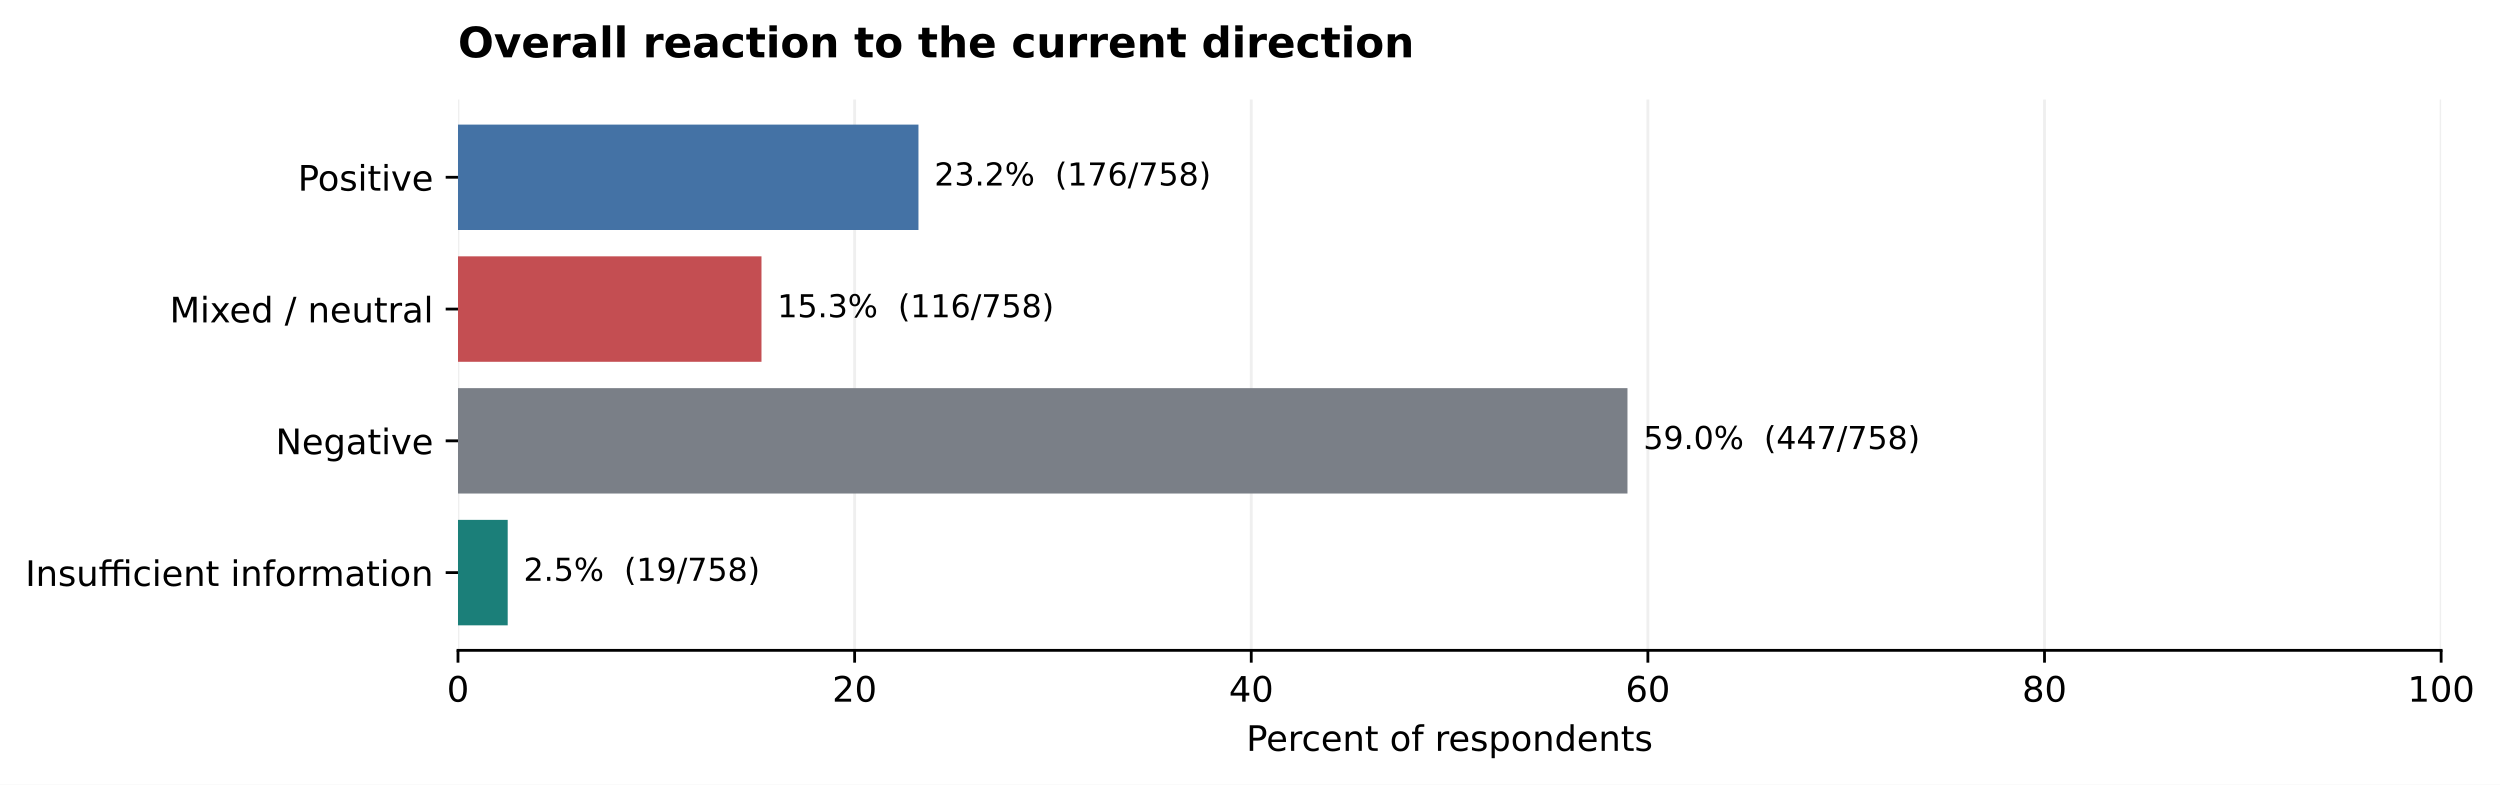
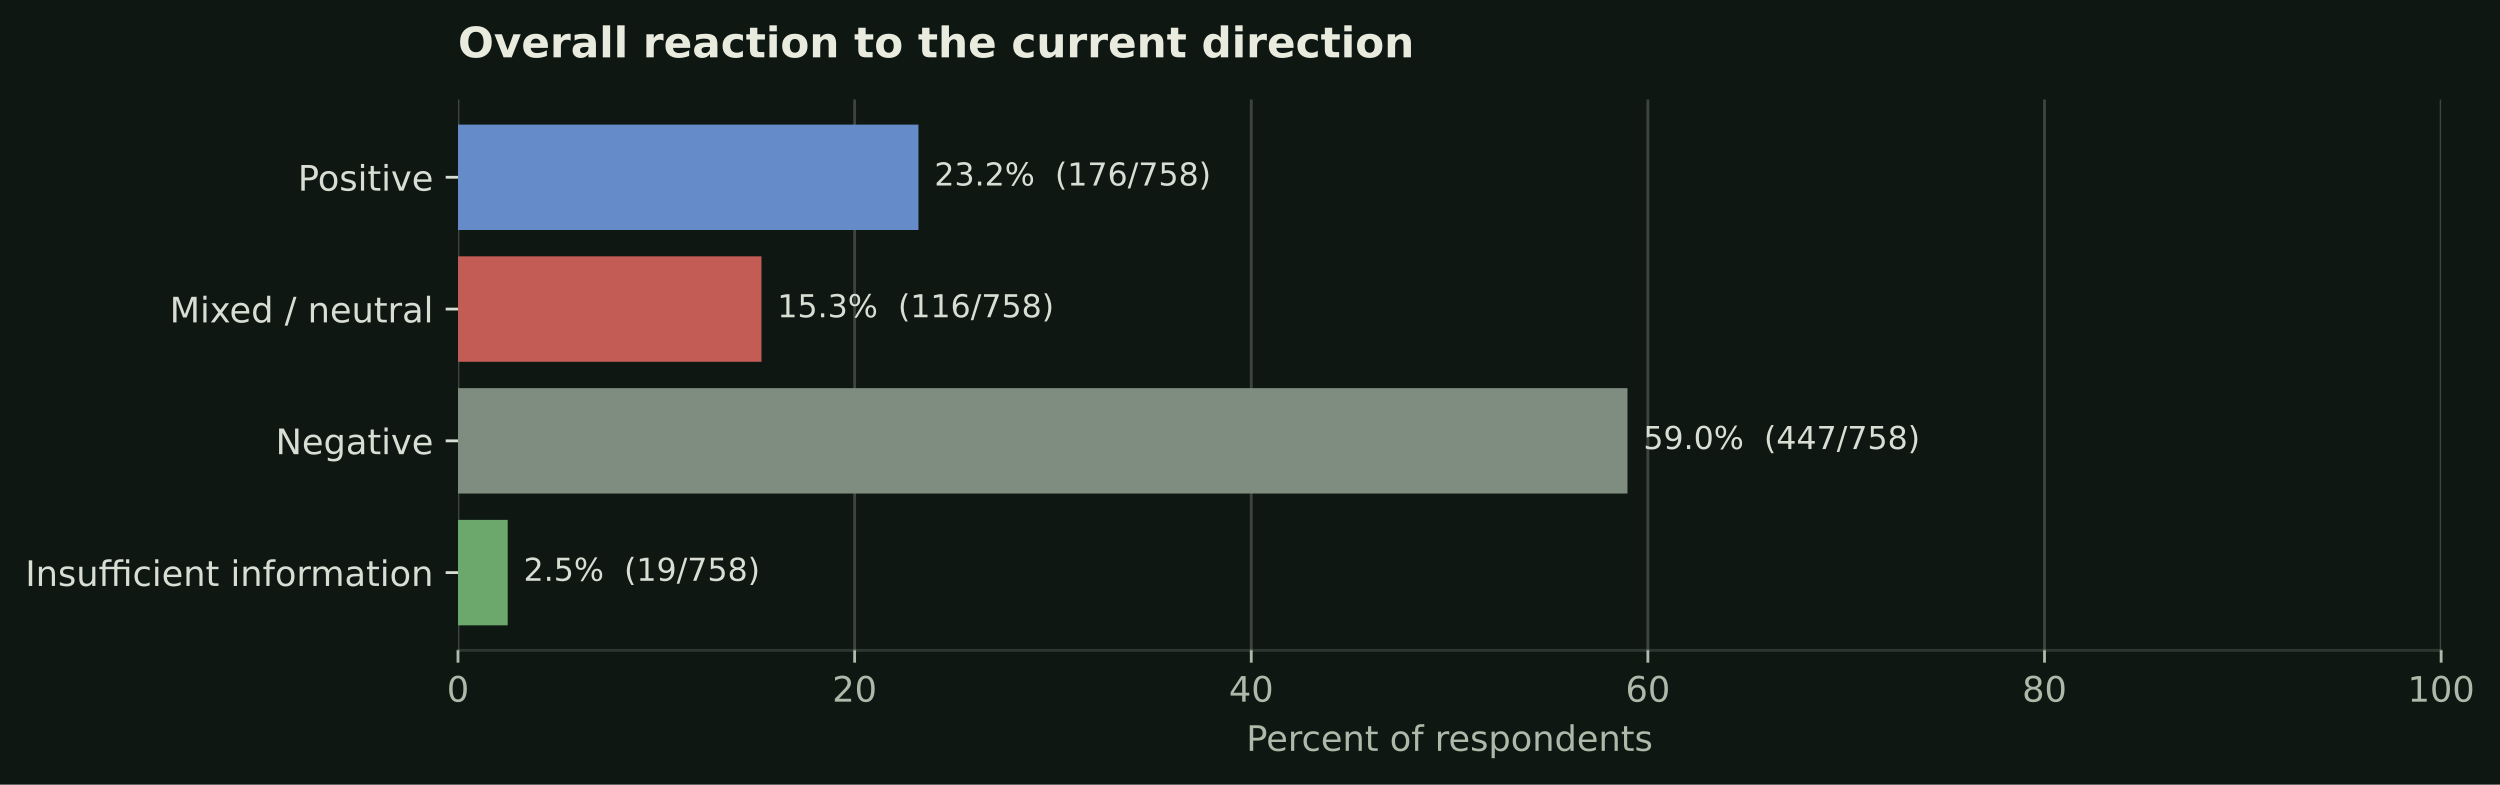
<svg xmlns="http://www.w3.org/2000/svg" xmlns:xlink="http://www.w3.org/1999/xlink" width="711.161pt" height="223.202pt" viewBox="0 0 711.161 223.202" version="1.1">
  <defs>
    <style type="text/css">*{stroke-linejoin: round; stroke-linecap: butt}</style>
  </defs>
  <g id="figure_1">
    <g id="patch_1">
-       <path d="M 0 223.202 L 711.161 223.202 L 711.161 0 L 0 0 z " style="fill: #ffffff" />
+       <path d="M 0 223.202 L 711.161 223.202 L 711.161 0 L 0 0 z " style="fill: #0e1712" />
    </g>
    <g id="axes_1">
      <g id="patch_2">
-         <path d="M 130.283 185.001 L 694.417 185.001 L 694.417 28.318 L 130.283 28.318 z " style="fill: #ffffff" />
+         <path d="M 130.283 185.001 L 694.417 185.001 L 694.417 28.318 L 130.283 28.318 z " style="fill: #0e1712" />
      </g>
      <g id="matplotlib.axis_1">
        <g id="xtick_1">
          <g id="line2d_1">
-             <path d="M 130.283 185.001 L 130.283 28.318 " clip-path="url(#pb0bfd3997e)" style="fill: none; stroke: #b0b0b0; stroke-opacity: 0.2; stroke-width: 0.8; stroke-linecap: square" />
+             <path d="M 130.283 185.001 L 130.283 28.318 " clip-path="url(#pb60754ea1f)" style="fill: none; stroke: #ffffff; stroke-opacity: 0.2; stroke-width: 0.8; stroke-linecap: square" />
          </g>
          <g id="line2d_2">
            <defs>
-               <path id="m4cab12ce25" d="M 0 0 L 0 3.5 " style="stroke: #000000; stroke-width: 0.8" />
+               <path id="m8c58a00a58" d="M 0 0 L 0 3.5 " style="stroke: #aeb9aa; stroke-width: 0.8" />
            </defs>
            <g>
-               <use xlink:href="#m4cab12ce25" x="130.283" y="185.001" style="stroke: #000000; stroke-width: 0.8" />
+               <use xlink:href="#m8c58a00a58" x="130.283" y="185.001" style="fill: #aeb9aa; stroke: #aeb9aa; stroke-width: 0.8" />
            </g>
          </g>
          <g id="text_1">
-             <g transform="translate(127.1016 199.5986) scale(0.1 -0.1)">
+             <g style="fill: #aeb9aa" transform="translate(127.1016 199.5986) scale(0.1 -0.1)">
              <defs>
                <path id="DejaVuSans-13" d="M 2034 4250 Q 1547 4250 1301 3770 Q 1056 3291 1056 2328 Q 1056 1369 1301 889 Q 1547 409 2034 409 Q 2525 409 2770 889 Q 3016 1369 3016 2328 Q 3016 3291 2770 3770 Q 2525 4250 2034 4250 z M 2034 4750 Q 2819 4750 3233 4129 Q 3647 3509 3647 2328 Q 3647 1150 3233 529 Q 2819 -91 2034 -91 Q 1250 -91 836 529 Q 422 1150 422 2328 Q 422 3509 836 4129 Q 1250 4750 2034 4750 z " transform="scale(0.015625)" />
              </defs>
              <use xlink:href="#DejaVuSans-13" />
            </g>
          </g>
        </g>
        <g id="xtick_2">
          <g id="line2d_3">
-             <path d="M 243.11 185.001 L 243.11 28.318 " clip-path="url(#pb0bfd3997e)" style="fill: none; stroke: #b0b0b0; stroke-opacity: 0.2; stroke-width: 0.8; stroke-linecap: square" />
+             <path d="M 243.11 185.001 L 243.11 28.318 " clip-path="url(#pb60754ea1f)" style="fill: none; stroke: #ffffff; stroke-opacity: 0.2; stroke-width: 0.8; stroke-linecap: square" />
          </g>
          <g id="line2d_4">
            <g>
-               <use xlink:href="#m4cab12ce25" x="243.11" y="185.001" style="stroke: #000000; stroke-width: 0.8" />
+               <use xlink:href="#m8c58a00a58" x="243.11" y="185.001" style="fill: #aeb9aa; stroke: #aeb9aa; stroke-width: 0.8" />
            </g>
          </g>
          <g id="text_2">
-             <g transform="translate(236.7472 199.5986) scale(0.1 -0.1)">
+             <g style="fill: #aeb9aa" transform="translate(236.7472 199.5986) scale(0.1 -0.1)">
              <defs>
                <path id="DejaVuSans-15" d="M 1228 531 L 3431 531 L 3431 0 L 469 0 L 469 531 Q 828 903 1448 1529 Q 2069 2156 2228 2338 Q 2531 2678 2651 2914 Q 2772 3150 2772 3378 Q 2772 3750 2511 3984 Q 2250 4219 1831 4219 Q 1534 4219 1204 4116 Q 875 4013 500 3803 L 500 4441 Q 881 4594 1212 4672 Q 1544 4750 1819 4750 Q 2544 4750 2975 4387 Q 3406 4025 3406 3419 Q 3406 3131 3298 2873 Q 3191 2616 2906 2266 Q 2828 2175 2409 1742 Q 1991 1309 1228 531 z " transform="scale(0.015625)" />
              </defs>
              <use xlink:href="#DejaVuSans-15" />
              <use xlink:href="#DejaVuSans-13" transform="translate(63.625 0)" />
            </g>
          </g>
        </g>
        <g id="xtick_3">
          <g id="line2d_5">
-             <path d="M 355.937 185.001 L 355.937 28.318 " clip-path="url(#pb0bfd3997e)" style="fill: none; stroke: #b0b0b0; stroke-opacity: 0.2; stroke-width: 0.8; stroke-linecap: square" />
+             <path d="M 355.937 185.001 L 355.937 28.318 " clip-path="url(#pb60754ea1f)" style="fill: none; stroke: #ffffff; stroke-opacity: 0.2; stroke-width: 0.8; stroke-linecap: square" />
          </g>
          <g id="line2d_6">
            <g>
-               <use xlink:href="#m4cab12ce25" x="355.937" y="185.001" style="stroke: #000000; stroke-width: 0.8" />
+               <use xlink:href="#m8c58a00a58" x="355.937" y="185.001" style="fill: #aeb9aa; stroke: #aeb9aa; stroke-width: 0.8" />
            </g>
          </g>
          <g id="text_3">
-             <g transform="translate(349.5741 199.5986) scale(0.1 -0.1)">
+             <g style="fill: #aeb9aa" transform="translate(349.5741 199.5986) scale(0.1 -0.1)">
              <defs>
                <path id="DejaVuSans-17" d="M 2419 4116 L 825 1625 L 2419 1625 L 2419 4116 z M 2253 4666 L 3047 4666 L 3047 1625 L 3713 1625 L 3713 1100 L 3047 1100 L 3047 0 L 2419 0 L 2419 1100 L 313 1100 L 313 1709 L 2253 4666 z " transform="scale(0.015625)" />
              </defs>
              <use xlink:href="#DejaVuSans-17" />
              <use xlink:href="#DejaVuSans-13" transform="translate(63.625 0)" />
            </g>
          </g>
        </g>
        <g id="xtick_4">
          <g id="line2d_7">
-             <path d="M 468.763 185.001 L 468.763 28.318 " clip-path="url(#pb0bfd3997e)" style="fill: none; stroke: #b0b0b0; stroke-opacity: 0.2; stroke-width: 0.8; stroke-linecap: square" />
+             <path d="M 468.763 185.001 L 468.763 28.318 " clip-path="url(#pb60754ea1f)" style="fill: none; stroke: #ffffff; stroke-opacity: 0.2; stroke-width: 0.8; stroke-linecap: square" />
          </g>
          <g id="line2d_8">
            <g>
-               <use xlink:href="#m4cab12ce25" x="468.763" y="185.001" style="stroke: #000000; stroke-width: 0.8" />
+               <use xlink:href="#m8c58a00a58" x="468.763" y="185.001" style="fill: #aeb9aa; stroke: #aeb9aa; stroke-width: 0.8" />
            </g>
          </g>
          <g id="text_4">
-             <g transform="translate(462.4009 199.5986) scale(0.1 -0.1)">
+             <g style="fill: #aeb9aa" transform="translate(462.4009 199.5986) scale(0.1 -0.1)">
              <defs>
                <path id="DejaVuSans-19" d="M 2113 2584 Q 1688 2584 1439 2293 Q 1191 2003 1191 1497 Q 1191 994 1439 701 Q 1688 409 2113 409 Q 2538 409 2786 701 Q 3034 994 3034 1497 Q 3034 2003 2786 2293 Q 2538 2584 2113 2584 z M 3366 4563 L 3366 3988 Q 3128 4100 2886 4159 Q 2644 4219 2406 4219 Q 1781 4219 1451 3797 Q 1122 3375 1075 2522 Q 1259 2794 1537 2939 Q 1816 3084 2150 3084 Q 2853 3084 3261 2657 Q 3669 2231 3669 1497 Q 3669 778 3244 343 Q 2819 -91 2113 -91 Q 1303 -91 875 529 Q 447 1150 447 2328 Q 447 3434 972 4092 Q 1497 4750 2381 4750 Q 2619 4750 2861 4703 Q 3103 4656 3366 4563 z " transform="scale(0.015625)" />
              </defs>
              <use xlink:href="#DejaVuSans-19" />
              <use xlink:href="#DejaVuSans-13" transform="translate(63.625 0)" />
            </g>
          </g>
        </g>
        <g id="xtick_5">
          <g id="line2d_9">
-             <path d="M 581.59 185.001 L 581.59 28.318 " clip-path="url(#pb0bfd3997e)" style="fill: none; stroke: #b0b0b0; stroke-opacity: 0.2; stroke-width: 0.8; stroke-linecap: square" />
+             <path d="M 581.59 185.001 L 581.59 28.318 " clip-path="url(#pb60754ea1f)" style="fill: none; stroke: #ffffff; stroke-opacity: 0.2; stroke-width: 0.8; stroke-linecap: square" />
          </g>
          <g id="line2d_10">
            <g>
-               <use xlink:href="#m4cab12ce25" x="581.59" y="185.001" style="stroke: #000000; stroke-width: 0.8" />
+               <use xlink:href="#m8c58a00a58" x="581.59" y="185.001" style="fill: #aeb9aa; stroke: #aeb9aa; stroke-width: 0.8" />
            </g>
          </g>
          <g id="text_5">
-             <g transform="translate(575.2278 199.5986) scale(0.1 -0.1)">
+             <g style="fill: #aeb9aa" transform="translate(575.2278 199.5986) scale(0.1 -0.1)">
              <defs>
                <path id="DejaVuSans-1b" d="M 2034 2216 Q 1584 2216 1326 1975 Q 1069 1734 1069 1313 Q 1069 891 1326 650 Q 1584 409 2034 409 Q 2484 409 2743 651 Q 3003 894 3003 1313 Q 3003 1734 2745 1975 Q 2488 2216 2034 2216 z M 1403 2484 Q 997 2584 770 2862 Q 544 3141 544 3541 Q 544 4100 942 4425 Q 1341 4750 2034 4750 Q 2731 4750 3128 4425 Q 3525 4100 3525 3541 Q 3525 3141 3298 2862 Q 3072 2584 2669 2484 Q 3125 2378 3379 2068 Q 3634 1759 3634 1313 Q 3634 634 3220 271 Q 2806 -91 2034 -91 Q 1263 -91 848 271 Q 434 634 434 1313 Q 434 1759 690 2068 Q 947 2378 1403 2484 z M 1172 3481 Q 1172 3119 1398 2916 Q 1625 2713 2034 2713 Q 2441 2713 2670 2916 Q 2900 3119 2900 3481 Q 2900 3844 2670 4047 Q 2441 4250 2034 4250 Q 1625 4250 1398 4047 Q 1172 3844 1172 3481 z " transform="scale(0.015625)" />
              </defs>
              <use xlink:href="#DejaVuSans-1b" />
              <use xlink:href="#DejaVuSans-13" transform="translate(63.625 0)" />
            </g>
          </g>
        </g>
        <g id="xtick_6">
          <g id="line2d_11">
-             <path d="M 694.417 185.001 L 694.417 28.318 " clip-path="url(#pb0bfd3997e)" style="fill: none; stroke: #b0b0b0; stroke-opacity: 0.2; stroke-width: 0.8; stroke-linecap: square" />
+             <path d="M 694.417 185.001 L 694.417 28.318 " clip-path="url(#pb60754ea1f)" style="fill: none; stroke: #ffffff; stroke-opacity: 0.2; stroke-width: 0.8; stroke-linecap: square" />
          </g>
          <g id="line2d_12">
            <g>
-               <use xlink:href="#m4cab12ce25" x="694.417" y="185.001" style="stroke: #000000; stroke-width: 0.8" />
+               <use xlink:href="#m8c58a00a58" x="694.417" y="185.001" style="fill: #aeb9aa; stroke: #aeb9aa; stroke-width: 0.8" />
            </g>
          </g>
          <g id="text_6">
-             <g transform="translate(684.8734 199.5986) scale(0.1 -0.1)">
+             <g style="fill: #aeb9aa" transform="translate(684.8734 199.5986) scale(0.1 -0.1)">
              <defs>
                <path id="DejaVuSans-14" d="M 794 531 L 1825 531 L 1825 4091 L 703 3866 L 703 4441 L 1819 4666 L 2450 4666 L 2450 531 L 3481 531 L 3481 0 L 794 0 L 794 531 z " transform="scale(0.015625)" />
              </defs>
              <use xlink:href="#DejaVuSans-14" />
              <use xlink:href="#DejaVuSans-13" transform="translate(63.625 0)" />
              <use xlink:href="#DejaVuSans-13" transform="translate(127.25 0)" />
            </g>
          </g>
        </g>
        <g id="text_7">
-           <g transform="translate(354.5258 213.5994) scale(0.1 -0.1)">
+           <g style="fill: #aeb9aa" transform="translate(354.5258 213.5994) scale(0.1 -0.1)">
            <defs>
              <path id="DejaVuSans-33" d="M 1259 4147 L 1259 2394 L 2053 2394 Q 2494 2394 2734 2622 Q 2975 2850 2975 3272 Q 2975 3691 2734 3919 Q 2494 4147 2053 4147 L 1259 4147 z M 628 4666 L 2053 4666 Q 2838 4666 3239 4311 Q 3641 3956 3641 3272 Q 3641 2581 3239 2228 Q 2838 1875 2053 1875 L 1259 1875 L 1259 0 L 628 0 L 628 4666 z " transform="scale(0.015625)" />
              <path id="DejaVuSans-48" d="M 3597 1894 L 3597 1613 L 953 1613 Q 991 1019 1311 708 Q 1631 397 2203 397 Q 2534 397 2845 478 Q 3156 559 3463 722 L 3463 178 Q 3153 47 2828 -22 Q 2503 -91 2169 -91 Q 1331 -91 842 396 Q 353 884 353 1716 Q 353 2575 817 3079 Q 1281 3584 2069 3584 Q 2775 3584 3186 3129 Q 3597 2675 3597 1894 z M 3022 2063 Q 3016 2534 2758 2815 Q 2500 3097 2075 3097 Q 1594 3097 1305 2825 Q 1016 2553 972 2059 L 3022 2063 z " transform="scale(0.015625)" />
              <path id="DejaVuSans-55" d="M 2631 2963 Q 2534 3019 2420 3045 Q 2306 3072 2169 3072 Q 1681 3072 1420 2755 Q 1159 2438 1159 1844 L 1159 0 L 581 0 L 581 3500 L 1159 3500 L 1159 2956 Q 1341 3275 1631 3429 Q 1922 3584 2338 3584 Q 2397 3584 2469 3576 Q 2541 3569 2628 3553 L 2631 2963 z " transform="scale(0.015625)" />
              <path id="DejaVuSans-46" d="M 3122 3366 L 3122 2828 Q 2878 2963 2633 3030 Q 2388 3097 2138 3097 Q 1578 3097 1268 2742 Q 959 2388 959 1747 Q 959 1106 1268 751 Q 1578 397 2138 397 Q 2388 397 2633 464 Q 2878 531 3122 666 L 3122 134 Q 2881 22 2623 -34 Q 2366 -91 2075 -91 Q 1284 -91 818 406 Q 353 903 353 1747 Q 353 2603 823 3093 Q 1294 3584 2113 3584 Q 2378 3584 2631 3529 Q 2884 3475 3122 3366 z " transform="scale(0.015625)" />
              <path id="DejaVuSans-51" d="M 3513 2113 L 3513 0 L 2938 0 L 2938 2094 Q 2938 2591 2744 2837 Q 2550 3084 2163 3084 Q 1697 3084 1428 2787 Q 1159 2491 1159 1978 L 1159 0 L 581 0 L 581 3500 L 1159 3500 L 1159 2956 Q 1366 3272 1645 3428 Q 1925 3584 2291 3584 Q 2894 3584 3203 3211 Q 3513 2838 3513 2113 z " transform="scale(0.015625)" />
              <path id="DejaVuSans-57" d="M 1172 4494 L 1172 3500 L 2356 3500 L 2356 3053 L 1172 3053 L 1172 1153 Q 1172 725 1289 603 Q 1406 481 1766 481 L 2356 481 L 2356 0 L 1766 0 Q 1100 0 847 248 Q 594 497 594 1153 L 594 3053 L 172 3053 L 172 3500 L 594 3500 L 594 4494 L 1172 4494 z " transform="scale(0.015625)" />
              <path id="DejaVuSans-3" transform="scale(0.015625)" />
              <path id="DejaVuSans-52" d="M 1959 3097 Q 1497 3097 1228 2736 Q 959 2375 959 1747 Q 959 1119 1226 758 Q 1494 397 1959 397 Q 2419 397 2687 759 Q 2956 1122 2956 1747 Q 2956 2369 2687 2733 Q 2419 3097 1959 3097 z M 1959 3584 Q 2709 3584 3137 3096 Q 3566 2609 3566 1747 Q 3566 888 3137 398 Q 2709 -91 1959 -91 Q 1206 -91 779 398 Q 353 888 353 1747 Q 353 2609 779 3096 Q 1206 3584 1959 3584 z " transform="scale(0.015625)" />
              <path id="DejaVuSans-49" d="M 2375 4863 L 2375 4384 L 1825 4384 Q 1516 4384 1395 4259 Q 1275 4134 1275 3809 L 1275 3500 L 2222 3500 L 2222 3053 L 1275 3053 L 1275 0 L 697 0 L 697 3053 L 147 3053 L 147 3500 L 697 3500 L 697 3744 Q 697 4328 969 4595 Q 1241 4863 1831 4863 L 2375 4863 z " transform="scale(0.015625)" />
              <path id="DejaVuSans-56" d="M 2834 3397 L 2834 2853 Q 2591 2978 2328 3040 Q 2066 3103 1784 3103 Q 1356 3103 1142 2972 Q 928 2841 928 2578 Q 928 2378 1081 2264 Q 1234 2150 1697 2047 L 1894 2003 Q 2506 1872 2764 1633 Q 3022 1394 3022 966 Q 3022 478 2636 193 Q 2250 -91 1575 -91 Q 1294 -91 989 -36 Q 684 19 347 128 L 347 722 Q 666 556 975 473 Q 1284 391 1588 391 Q 1994 391 2212 530 Q 2431 669 2431 922 Q 2431 1156 2273 1281 Q 2116 1406 1581 1522 L 1381 1569 Q 847 1681 609 1914 Q 372 2147 372 2553 Q 372 3047 722 3315 Q 1072 3584 1716 3584 Q 2034 3584 2315 3537 Q 2597 3491 2834 3397 z " transform="scale(0.015625)" />
              <path id="DejaVuSans-53" d="M 1159 525 L 1159 -1331 L 581 -1331 L 581 3500 L 1159 3500 L 1159 2969 Q 1341 3281 1617 3432 Q 1894 3584 2278 3584 Q 2916 3584 3314 3078 Q 3713 2572 3713 1747 Q 3713 922 3314 415 Q 2916 -91 2278 -91 Q 1894 -91 1617 61 Q 1341 213 1159 525 z M 3116 1747 Q 3116 2381 2855 2742 Q 2594 3103 2138 3103 Q 1681 3103 1420 2742 Q 1159 2381 1159 1747 Q 1159 1113 1420 752 Q 1681 391 2138 391 Q 2594 391 2855 752 Q 3116 1113 3116 1747 z " transform="scale(0.015625)" />
              <path id="DejaVuSans-47" d="M 2906 2969 L 2906 4863 L 3481 4863 L 3481 0 L 2906 0 L 2906 525 Q 2725 213 2448 61 Q 2172 -91 1784 -91 Q 1150 -91 751 415 Q 353 922 353 1747 Q 353 2572 751 3078 Q 1150 3584 1784 3584 Q 2172 3584 2448 3432 Q 2725 3281 2906 2969 z M 947 1747 Q 947 1113 1208 752 Q 1469 391 1925 391 Q 2381 391 2643 752 Q 2906 1113 2906 1747 Q 2906 2381 2643 2742 Q 2381 3103 1925 3103 Q 1469 3103 1208 2742 Q 947 2381 947 1747 z " transform="scale(0.015625)" />
            </defs>
            <use xlink:href="#DejaVuSans-33" />
            <use xlink:href="#DejaVuSans-48" transform="translate(56.73438 0)" />
            <use xlink:href="#DejaVuSans-55" transform="translate(118.2656 0)" />
            <use xlink:href="#DejaVuSans-46" transform="translate(157.1719 0)" />
            <use xlink:href="#DejaVuSans-48" transform="translate(212.1562 0)" />
            <use xlink:href="#DejaVuSans-51" transform="translate(273.6875 0)" />
            <use xlink:href="#DejaVuSans-57" transform="translate(337.0625 0)" />
            <use xlink:href="#DejaVuSans-3" transform="translate(376.2656 0)" />
            <use xlink:href="#DejaVuSans-52" transform="translate(408.0469 0)" />
            <use xlink:href="#DejaVuSans-49" transform="translate(469.2344 0)" />
            <use xlink:href="#DejaVuSans-3" transform="translate(504.4375 0)" />
            <use xlink:href="#DejaVuSans-55" transform="translate(536.2188 0)" />
            <use xlink:href="#DejaVuSans-48" transform="translate(575.125 0)" />
            <use xlink:href="#DejaVuSans-56" transform="translate(636.6562 0)" />
            <use xlink:href="#DejaVuSans-53" transform="translate(688.75 0)" />
            <use xlink:href="#DejaVuSans-52" transform="translate(752.2344 0)" />
            <use xlink:href="#DejaVuSans-51" transform="translate(813.4219 0)" />
            <use xlink:href="#DejaVuSans-47" transform="translate(876.7969 0)" />
            <use xlink:href="#DejaVuSans-48" transform="translate(940.2812 0)" />
            <use xlink:href="#DejaVuSans-51" transform="translate(1001.812 0)" />
            <use xlink:href="#DejaVuSans-57" transform="translate(1065.188 0)" />
            <use xlink:href="#DejaVuSans-56" transform="translate(1104.391 0)" />
          </g>
        </g>
      </g>
      <g id="matplotlib.axis_2">
        <g id="ytick_1">
          <g id="line2d_13">
            <defs>
-               <path id="m445b8f0ca5" d="M 0 0 L -3.5 0 " style="stroke: #000000; stroke-width: 0.8" />
+               <path id="mfe4d7cdb7b" d="M 0 0 L -3.5 0 " style="stroke: #d8ded3; stroke-width: 0.8" />
            </defs>
            <g>
-               <use xlink:href="#m445b8f0ca5" x="130.283" y="162.885" style="stroke: #000000; stroke-width: 0.8" />
+               <use xlink:href="#mfe4d7cdb7b" x="130.283" y="162.885" style="fill: #d8ded3; stroke: #d8ded3; stroke-width: 0.8" />
            </g>
          </g>
          <g id="text_8">
-             <g transform="translate(7.2 166.6846) scale(0.1 -0.1)">
+             <g style="fill: #d8ded3" transform="translate(7.2 166.6846) scale(0.1 -0.1)">
              <defs>
                <path id="DejaVuSans-2c" d="M 628 4666 L 1259 4666 L 1259 0 L 628 0 L 628 4666 z " transform="scale(0.015625)" />
                <path id="DejaVuSans-58" d="M 544 1381 L 544 3500 L 1119 3500 L 1119 1403 Q 1119 906 1312 657 Q 1506 409 1894 409 Q 2359 409 2629 706 Q 2900 1003 2900 1516 L 2900 3500 L 3475 3500 L 3475 0 L 2900 0 L 2900 538 Q 2691 219 2414 64 Q 2138 -91 1772 -91 Q 1169 -91 856 284 Q 544 659 544 1381 z M 1991 3584 L 1991 3584 z " transform="scale(0.015625)" />
                <path id="DejaVuSans-13b1" d="M 2375 4863 L 2375 4384 L 1825 4384 Q 1516 4384 1394 4259 Q 1275 4134 1275 3809 L 1275 3500 L 2853 3500 L 2853 3744 Q 2853 4328 3125 4594 Q 3213 4681 3334 4741 Q 3578 4863 3988 4863 L 4531 4863 L 4531 4384 L 3981 4384 Q 3672 4384 3551 4259 Q 3431 4134 3431 3809 L 3431 3500 L 5588 3500 L 5588 0 L 5009 0 L 5009 3053 L 3431 3053 L 3431 0 L 2853 0 L 2853 3053 L 1275 3053 L 1275 0 L 697 0 L 697 3053 L 147 3053 L 147 3500 L 697 3500 L 697 3744 Q 697 4328 969 4595 Q 1241 4863 1831 4863 L 2375 4863 z M 5009 4856 L 5588 4856 L 5588 4128 L 5009 4128 L 5009 4856 z " transform="scale(0.015625)" />
                <path id="DejaVuSans-4c" d="M 603 3500 L 1178 3500 L 1178 0 L 603 0 L 603 3500 z M 603 4863 L 1178 4863 L 1178 4134 L 603 4134 L 603 4863 z " transform="scale(0.015625)" />
                <path id="DejaVuSans-50" d="M 3328 2828 Q 3544 3216 3844 3400 Q 4144 3584 4550 3584 Q 5097 3584 5394 3201 Q 5691 2819 5691 2113 L 5691 0 L 5113 0 L 5113 2094 Q 5113 2597 4934 2840 Q 4756 3084 4391 3084 Q 3944 3084 3684 2787 Q 3425 2491 3425 1978 L 3425 0 L 2847 0 L 2847 2094 Q 2847 2600 2669 2842 Q 2491 3084 2119 3084 Q 1678 3084 1418 2786 Q 1159 2488 1159 1978 L 1159 0 L 581 0 L 581 3500 L 1159 3500 L 1159 2956 Q 1356 3278 1631 3431 Q 1906 3584 2284 3584 Q 2666 3584 2933 3390 Q 3200 3197 3328 2828 z " transform="scale(0.015625)" />
                <path id="DejaVuSans-44" d="M 2194 1759 Q 1497 1759 1228 1600 Q 959 1441 959 1056 Q 959 750 1161 570 Q 1363 391 1709 391 Q 2188 391 2477 730 Q 2766 1069 2766 1631 L 2766 1759 L 2194 1759 z M 3341 1997 L 3341 0 L 2766 0 L 2766 531 Q 2569 213 2275 61 Q 1981 -91 1556 -91 Q 1019 -91 701 211 Q 384 513 384 1019 Q 384 1609 779 1909 Q 1175 2209 1959 2209 L 2766 2209 L 2766 2266 Q 2766 2663 2505 2880 Q 2244 3097 1772 3097 Q 1472 3097 1187 3025 Q 903 2953 641 2809 L 641 3341 Q 956 3463 1253 3523 Q 1550 3584 1831 3584 Q 2591 3584 2966 3190 Q 3341 2797 3341 1997 z " transform="scale(0.015625)" />
              </defs>
              <use xlink:href="#DejaVuSans-2c" />
              <use xlink:href="#DejaVuSans-51" transform="translate(29.5 0)" />
              <use xlink:href="#DejaVuSans-56" transform="translate(92.875 0)" />
              <use xlink:href="#DejaVuSans-58" transform="translate(144.9688 0)" />
              <use xlink:href="#DejaVuSans-13b1" transform="translate(208.3438 0)" />
              <use xlink:href="#DejaVuSans-46" transform="translate(305.0312 0)" />
              <use xlink:href="#DejaVuSans-4c" transform="translate(360.0156 0)" />
              <use xlink:href="#DejaVuSans-48" transform="translate(387.7969 0)" />
              <use xlink:href="#DejaVuSans-51" transform="translate(449.3281 0)" />
              <use xlink:href="#DejaVuSans-57" transform="translate(512.7031 0)" />
              <use xlink:href="#DejaVuSans-3" transform="translate(551.9062 0)" />
              <use xlink:href="#DejaVuSans-4c" transform="translate(583.6875 0)" />
              <use xlink:href="#DejaVuSans-51" transform="translate(611.4688 0)" />
              <use xlink:href="#DejaVuSans-49" transform="translate(674.8438 0)" />
              <use xlink:href="#DejaVuSans-52" transform="translate(710.0469 0)" />
              <use xlink:href="#DejaVuSans-55" transform="translate(771.2344 0)" />
              <use xlink:href="#DejaVuSans-50" transform="translate(810.5938 0)" />
              <use xlink:href="#DejaVuSans-44" transform="translate(908 0)" />
              <use xlink:href="#DejaVuSans-57" transform="translate(969.2812 0)" />
              <use xlink:href="#DejaVuSans-4c" transform="translate(1008.484 0)" />
              <use xlink:href="#DejaVuSans-52" transform="translate(1036.266 0)" />
              <use xlink:href="#DejaVuSans-51" transform="translate(1097.453 0)" />
            </g>
          </g>
        </g>
        <g id="ytick_2">
          <g id="line2d_14">
            <g>
-               <use xlink:href="#m445b8f0ca5" x="130.283" y="125.401" style="stroke: #000000; stroke-width: 0.8" />
+               <use xlink:href="#mfe4d7cdb7b" x="130.283" y="125.401" style="fill: #d8ded3; stroke: #d8ded3; stroke-width: 0.8" />
            </g>
          </g>
          <g id="text_9">
-             <g transform="translate(78.40156 129.2007) scale(0.1 -0.1)">
+             <g style="fill: #d8ded3" transform="translate(78.40156 129.2007) scale(0.1 -0.1)">
              <defs>
                <path id="DejaVuSans-31" d="M 628 4666 L 1478 4666 L 3547 763 L 3547 4666 L 4159 4666 L 4159 0 L 3309 0 L 1241 3903 L 1241 0 L 628 0 L 628 4666 z " transform="scale(0.015625)" />
                <path id="DejaVuSans-4a" d="M 2906 1791 Q 2906 2416 2648 2759 Q 2391 3103 1925 3103 Q 1463 3103 1205 2759 Q 947 2416 947 1791 Q 947 1169 1205 825 Q 1463 481 1925 481 Q 2391 481 2648 825 Q 2906 1169 2906 1791 z M 3481 434 Q 3481 -459 3084 -895 Q 2688 -1331 1869 -1331 Q 1566 -1331 1297 -1286 Q 1028 -1241 775 -1147 L 775 -588 Q 1028 -725 1275 -790 Q 1522 -856 1778 -856 Q 2344 -856 2625 -561 Q 2906 -266 2906 331 L 2906 616 Q 2728 306 2450 153 Q 2172 0 1784 0 Q 1141 0 747 490 Q 353 981 353 1791 Q 353 2603 747 3093 Q 1141 3584 1784 3584 Q 2172 3584 2450 3431 Q 2728 3278 2906 2969 L 2906 3500 L 3481 3500 L 3481 434 z " transform="scale(0.015625)" />
                <path id="DejaVuSans-59" d="M 191 3500 L 800 3500 L 1894 563 L 2988 3500 L 3597 3500 L 2284 0 L 1503 0 L 191 3500 z " transform="scale(0.015625)" />
              </defs>
              <use xlink:href="#DejaVuSans-31" />
              <use xlink:href="#DejaVuSans-48" transform="translate(74.8125 0)" />
              <use xlink:href="#DejaVuSans-4a" transform="translate(136.3438 0)" />
              <use xlink:href="#DejaVuSans-44" transform="translate(199.8281 0)" />
              <use xlink:href="#DejaVuSans-57" transform="translate(261.1094 0)" />
              <use xlink:href="#DejaVuSans-4c" transform="translate(300.3125 0)" />
              <use xlink:href="#DejaVuSans-59" transform="translate(328.0938 0)" />
              <use xlink:href="#DejaVuSans-48" transform="translate(387.2812 0)" />
            </g>
          </g>
        </g>
        <g id="ytick_3">
          <g id="line2d_15">
            <g>
-               <use xlink:href="#m445b8f0ca5" x="130.283" y="87.918" style="stroke: #000000; stroke-width: 0.8" />
+               <use xlink:href="#mfe4d7cdb7b" x="130.283" y="87.918" style="fill: #d8ded3; stroke: #d8ded3; stroke-width: 0.8" />
            </g>
          </g>
          <g id="text_10">
-             <g transform="translate(48.27344 91.71679) scale(0.1 -0.1)">
+             <g style="fill: #d8ded3" transform="translate(48.27344 91.71679) scale(0.1 -0.1)">
              <defs>
                <path id="DejaVuSans-30" d="M 628 4666 L 1569 4666 L 2759 1491 L 3956 4666 L 4897 4666 L 4897 0 L 4281 0 L 4281 4097 L 3078 897 L 2444 897 L 1241 4097 L 1241 0 L 628 0 L 628 4666 z " transform="scale(0.015625)" />
                <path id="DejaVuSans-5b" d="M 3513 3500 L 2247 1797 L 3578 0 L 2900 0 L 1881 1375 L 863 0 L 184 0 L 1544 1831 L 300 3500 L 978 3500 L 1906 2253 L 2834 3500 L 3513 3500 z " transform="scale(0.015625)" />
                <path id="DejaVuSans-12" d="M 1625 4666 L 2156 4666 L 531 -594 L 0 -594 L 1625 4666 z " transform="scale(0.015625)" />
                <path id="DejaVuSans-4f" d="M 603 4863 L 1178 4863 L 1178 0 L 603 0 L 603 4863 z " transform="scale(0.015625)" />
              </defs>
              <use xlink:href="#DejaVuSans-30" />
              <use xlink:href="#DejaVuSans-4c" transform="translate(86.28125 0)" />
              <use xlink:href="#DejaVuSans-5b" transform="translate(114.0625 0)" />
              <use xlink:href="#DejaVuSans-48" transform="translate(170.1719 0)" />
              <use xlink:href="#DejaVuSans-47" transform="translate(231.7031 0)" />
              <use xlink:href="#DejaVuSans-3" transform="translate(295.1875 0)" />
              <use xlink:href="#DejaVuSans-12" transform="translate(326.9688 0)" />
              <use xlink:href="#DejaVuSans-3" transform="translate(360.6562 0)" />
              <use xlink:href="#DejaVuSans-51" transform="translate(392.4375 0)" />
              <use xlink:href="#DejaVuSans-48" transform="translate(455.8125 0)" />
              <use xlink:href="#DejaVuSans-58" transform="translate(517.3438 0)" />
              <use xlink:href="#DejaVuSans-57" transform="translate(580.7188 0)" />
              <use xlink:href="#DejaVuSans-55" transform="translate(619.9219 0)" />
              <use xlink:href="#DejaVuSans-44" transform="translate(661.0312 0)" />
              <use xlink:href="#DejaVuSans-4f" transform="translate(722.3125 0)" />
            </g>
          </g>
        </g>
        <g id="ytick_4">
          <g id="line2d_16">
            <g>
-               <use xlink:href="#m445b8f0ca5" x="130.283" y="50.434" style="stroke: #000000; stroke-width: 0.8" />
+               <use xlink:href="#mfe4d7cdb7b" x="130.283" y="50.434" style="fill: #d8ded3; stroke: #d8ded3; stroke-width: 0.8" />
            </g>
          </g>
          <g id="text_11">
-             <g transform="translate(84.73281 54.23286) scale(0.1 -0.1)">
+             <g style="fill: #d8ded3" transform="translate(84.73281 54.23286) scale(0.1 -0.1)">
              <use xlink:href="#DejaVuSans-33" />
              <use xlink:href="#DejaVuSans-52" transform="translate(56.73438 0)" />
              <use xlink:href="#DejaVuSans-56" transform="translate(117.9219 0)" />
              <use xlink:href="#DejaVuSans-4c" transform="translate(170.0156 0)" />
              <use xlink:href="#DejaVuSans-57" transform="translate(197.7969 0)" />
              <use xlink:href="#DejaVuSans-4c" transform="translate(237 0)" />
              <use xlink:href="#DejaVuSans-59" transform="translate(264.7812 0)" />
              <use xlink:href="#DejaVuSans-48" transform="translate(323.9688 0)" />
            </g>
          </g>
        </g>
      </g>
      <g id="patch_3">
-         <path d="M 130.283 177.879 L 144.423 177.879 L 144.423 147.892 L 130.283 147.892 z " clip-path="url(#pb0bfd3997e)" style="fill: #1b7f79" />
+         <path d="M 130.283 177.879 L 144.423 177.879 L 144.423 147.892 L 130.283 147.892 z " clip-path="url(#pb60754ea1f)" style="fill: #6ca86c" />
      </g>
      <g id="patch_4">
-         <path d="M 130.283 140.395 L 462.958 140.395 L 462.958 110.408 L 130.283 110.408 z " clip-path="url(#pb0bfd3997e)" style="fill: #7a7f87" />
+         <path d="M 130.283 140.395 L 462.958 140.395 L 462.958 110.408 L 130.283 110.408 z " clip-path="url(#pb60754ea1f)" style="fill: #7f8c80" />
      </g>
      <g id="patch_5">
-         <path d="M 130.283 102.911 L 216.615 102.911 L 216.615 72.924 L 130.283 72.924 z " clip-path="url(#pb0bfd3997e)" style="fill: #c44e52" />
+         <path d="M 130.283 102.911 L 216.615 102.911 L 216.615 72.924 L 130.283 72.924 z " clip-path="url(#pb60754ea1f)" style="fill: #c35c55" />
      </g>
      <g id="patch_6">
-         <path d="M 130.283 65.427 L 261.269 65.427 L 261.269 35.44 L 130.283 35.44 z " clip-path="url(#pb0bfd3997e)" style="fill: #4472a5" />
+         <path d="M 130.283 65.427 L 261.269 65.427 L 261.269 35.44 L 130.283 35.44 z " clip-path="url(#pb60754ea1f)" style="fill: #658bc8" />
      </g>
      <g id="patch_7">
-         <path d="M 130.283 185.001 L 694.417 185.001 " style="fill: none; stroke: #000000; stroke-width: 0.8; stroke-linejoin: miter; stroke-linecap: square" />
+         <path d="M 130.283 185.001 L 694.417 185.001 " style="fill: none; stroke: #ffffff; stroke-opacity: 0.133; stroke-width: 0.8; stroke-linejoin: miter; stroke-linecap: square" />
      </g>
      <g id="text_12">
-         <g transform="translate(148.9365 165.2233) scale(0.09 -0.09)">
+         <g style="fill: #d8ded3" transform="translate(148.9365 165.2233) scale(0.09 -0.09)">
          <defs>
            <path id="DejaVuSans-11" d="M 684 794 L 1344 794 L 1344 0 L 684 0 L 684 794 z " transform="scale(0.015625)" />
            <path id="DejaVuSans-18" d="M 691 4666 L 3169 4666 L 3169 4134 L 1269 4134 L 1269 2991 Q 1406 3038 1543 3061 Q 1681 3084 1819 3084 Q 2600 3084 3056 2656 Q 3513 2228 3513 1497 Q 3513 744 3044 326 Q 2575 -91 1722 -91 Q 1428 -91 1123 -41 Q 819 9 494 109 L 494 744 Q 775 591 1075 516 Q 1375 441 1709 441 Q 2250 441 2565 725 Q 2881 1009 2881 1497 Q 2881 1984 2565 2268 Q 2250 2553 1709 2553 Q 1456 2553 1204 2497 Q 953 2441 691 2322 L 691 4666 z " transform="scale(0.015625)" />
            <path id="DejaVuSans-8" d="M 4653 2053 Q 4381 2053 4226 1822 Q 4072 1591 4072 1178 Q 4072 772 4226 539 Q 4381 306 4653 306 Q 4919 306 5073 539 Q 5228 772 5228 1178 Q 5228 1588 5073 1820 Q 4919 2053 4653 2053 z M 4653 2450 Q 5147 2450 5437 2106 Q 5728 1763 5728 1178 Q 5728 594 5436 251 Q 5144 -91 4653 -91 Q 4153 -91 3862 251 Q 3572 594 3572 1178 Q 3572 1766 3864 2108 Q 4156 2450 4653 2450 z M 1428 4353 Q 1159 4353 1004 4120 Q 850 3888 850 3481 Q 850 3069 1003 2837 Q 1156 2606 1428 2606 Q 1700 2606 1854 2837 Q 2009 3069 2009 3481 Q 2009 3884 1853 4118 Q 1697 4353 1428 4353 z M 4250 4750 L 4750 4750 L 1831 -91 L 1331 -91 L 4250 4750 z M 1428 4750 Q 1922 4750 2215 4408 Q 2509 4066 2509 3481 Q 2509 2891 2217 2550 Q 1925 2209 1428 2209 Q 931 2209 642 2551 Q 353 2894 353 3481 Q 353 4063 643 4406 Q 934 4750 1428 4750 z " transform="scale(0.015625)" />
            <path id="DejaVuSans-b" d="M 1984 4856 Q 1566 4138 1362 3434 Q 1159 2731 1159 2009 Q 1159 1288 1364 580 Q 1569 -128 1984 -844 L 1484 -844 Q 1016 -109 783 600 Q 550 1309 550 2009 Q 550 2706 781 3412 Q 1013 4119 1484 4856 L 1984 4856 z " transform="scale(0.015625)" />
            <path id="DejaVuSans-1c" d="M 703 97 L 703 672 Q 941 559 1184 500 Q 1428 441 1663 441 Q 2288 441 2617 861 Q 2947 1281 2994 2138 Q 2813 1869 2534 1725 Q 2256 1581 1919 1581 Q 1219 1581 811 2004 Q 403 2428 403 3163 Q 403 3881 828 4315 Q 1253 4750 1959 4750 Q 2769 4750 3195 4129 Q 3622 3509 3622 2328 Q 3622 1225 3098 567 Q 2575 -91 1691 -91 Q 1453 -91 1209 -44 Q 966 3 703 97 z M 1959 2075 Q 2384 2075 2632 2365 Q 2881 2656 2881 3163 Q 2881 3666 2632 3958 Q 2384 4250 1959 4250 Q 1534 4250 1286 3958 Q 1038 3666 1038 3163 Q 1038 2656 1286 2365 Q 1534 2075 1959 2075 z " transform="scale(0.015625)" />
            <path id="DejaVuSans-1a" d="M 525 4666 L 3525 4666 L 3525 4397 L 1831 0 L 1172 0 L 2766 4134 L 525 4134 L 525 4666 z " transform="scale(0.015625)" />
            <path id="DejaVuSans-c" d="M 513 4856 L 1013 4856 Q 1481 4119 1714 3412 Q 1947 2706 1947 2009 Q 1947 1309 1714 600 Q 1481 -109 1013 -844 L 513 -844 Q 928 -128 1133 580 Q 1338 1288 1338 2009 Q 1338 2731 1133 3434 Q 928 4138 513 4856 z " transform="scale(0.015625)" />
          </defs>
          <use xlink:href="#DejaVuSans-15" />
          <use xlink:href="#DejaVuSans-11" transform="translate(63.625 0)" />
          <use xlink:href="#DejaVuSans-18" transform="translate(95.40625 0)" />
          <use xlink:href="#DejaVuSans-8" transform="translate(159.0312 0)" />
          <use xlink:href="#DejaVuSans-3" transform="translate(254.0469 0)" />
          <use xlink:href="#DejaVuSans-3" transform="translate(285.8281 0)" />
          <use xlink:href="#DejaVuSans-b" transform="translate(317.6094 0)" />
          <use xlink:href="#DejaVuSans-14" transform="translate(356.625 0)" />
          <use xlink:href="#DejaVuSans-1c" transform="translate(420.25 0)" />
          <use xlink:href="#DejaVuSans-12" transform="translate(483.875 0)" />
          <use xlink:href="#DejaVuSans-1a" transform="translate(517.5625 0)" />
          <use xlink:href="#DejaVuSans-18" transform="translate(581.1875 0)" />
          <use xlink:href="#DejaVuSans-1b" transform="translate(644.8125 0)" />
          <use xlink:href="#DejaVuSans-c" transform="translate(708.4375 0)" />
        </g>
      </g>
      <g id="text_13">
-         <g transform="translate(467.4714 127.7394) scale(0.09 -0.09)">
+         <g style="fill: #d8ded3" transform="translate(467.4714 127.7394) scale(0.09 -0.09)">
          <use xlink:href="#DejaVuSans-18" />
          <use xlink:href="#DejaVuSans-1c" transform="translate(63.625 0)" />
          <use xlink:href="#DejaVuSans-11" transform="translate(127.25 0)" />
          <use xlink:href="#DejaVuSans-13" transform="translate(159.0312 0)" />
          <use xlink:href="#DejaVuSans-8" transform="translate(222.6562 0)" />
          <use xlink:href="#DejaVuSans-3" transform="translate(317.6719 0)" />
          <use xlink:href="#DejaVuSans-3" transform="translate(349.4531 0)" />
          <use xlink:href="#DejaVuSans-b" transform="translate(381.2344 0)" />
          <use xlink:href="#DejaVuSans-17" transform="translate(420.25 0)" />
          <use xlink:href="#DejaVuSans-17" transform="translate(483.875 0)" />
          <use xlink:href="#DejaVuSans-1a" transform="translate(547.5 0)" />
          <use xlink:href="#DejaVuSans-12" transform="translate(611.125 0)" />
          <use xlink:href="#DejaVuSans-1a" transform="translate(644.8125 0)" />
          <use xlink:href="#DejaVuSans-18" transform="translate(708.4375 0)" />
          <use xlink:href="#DejaVuSans-1b" transform="translate(772.0625 0)" />
          <use xlink:href="#DejaVuSans-c" transform="translate(835.6875 0)" />
        </g>
      </g>
      <g id="text_14">
-         <g transform="translate(221.1278 90.25546) scale(0.09 -0.09)">
+         <g style="fill: #d8ded3" transform="translate(221.1278 90.25546) scale(0.09 -0.09)">
          <defs>
            <path id="DejaVuSans-16" d="M 2597 2516 Q 3050 2419 3304 2112 Q 3559 1806 3559 1356 Q 3559 666 3084 287 Q 2609 -91 1734 -91 Q 1441 -91 1130 -33 Q 819 25 488 141 L 488 750 Q 750 597 1062 519 Q 1375 441 1716 441 Q 2309 441 2620 675 Q 2931 909 2931 1356 Q 2931 1769 2642 2001 Q 2353 2234 1838 2234 L 1294 2234 L 1294 2753 L 1863 2753 Q 2328 2753 2575 2939 Q 2822 3125 2822 3475 Q 2822 3834 2567 4026 Q 2313 4219 1838 4219 Q 1578 4219 1281 4162 Q 984 4106 628 3988 L 628 4550 Q 988 4650 1302 4700 Q 1616 4750 1894 4750 Q 2613 4750 3031 4423 Q 3450 4097 3450 3541 Q 3450 3153 3228 2886 Q 3006 2619 2597 2516 z " transform="scale(0.015625)" />
          </defs>
          <use xlink:href="#DejaVuSans-14" />
          <use xlink:href="#DejaVuSans-18" transform="translate(63.625 0)" />
          <use xlink:href="#DejaVuSans-11" transform="translate(127.25 0)" />
          <use xlink:href="#DejaVuSans-16" transform="translate(159.0312 0)" />
          <use xlink:href="#DejaVuSans-8" transform="translate(222.6562 0)" />
          <use xlink:href="#DejaVuSans-3" transform="translate(317.6719 0)" />
          <use xlink:href="#DejaVuSans-3" transform="translate(349.4531 0)" />
          <use xlink:href="#DejaVuSans-b" transform="translate(381.2344 0)" />
          <use xlink:href="#DejaVuSans-14" transform="translate(420.25 0)" />
          <use xlink:href="#DejaVuSans-14" transform="translate(483.875 0)" />
          <use xlink:href="#DejaVuSans-19" transform="translate(547.5 0)" />
          <use xlink:href="#DejaVuSans-12" transform="translate(611.125 0)" />
          <use xlink:href="#DejaVuSans-1a" transform="translate(644.8125 0)" />
          <use xlink:href="#DejaVuSans-18" transform="translate(708.4375 0)" />
          <use xlink:href="#DejaVuSans-1b" transform="translate(772.0625 0)" />
          <use xlink:href="#DejaVuSans-c" transform="translate(835.6875 0)" />
        </g>
      </g>
      <g id="text_15">
-         <g transform="translate(265.7822 52.77153) scale(0.09 -0.09)">
+         <g style="fill: #d8ded3" transform="translate(265.7822 52.77153) scale(0.09 -0.09)">
          <use xlink:href="#DejaVuSans-15" />
          <use xlink:href="#DejaVuSans-16" transform="translate(63.625 0)" />
          <use xlink:href="#DejaVuSans-11" transform="translate(127.25 0)" />
          <use xlink:href="#DejaVuSans-15" transform="translate(159.0312 0)" />
          <use xlink:href="#DejaVuSans-8" transform="translate(222.6562 0)" />
          <use xlink:href="#DejaVuSans-3" transform="translate(317.6719 0)" />
          <use xlink:href="#DejaVuSans-3" transform="translate(349.4531 0)" />
          <use xlink:href="#DejaVuSans-b" transform="translate(381.2344 0)" />
          <use xlink:href="#DejaVuSans-14" transform="translate(420.25 0)" />
          <use xlink:href="#DejaVuSans-1a" transform="translate(483.875 0)" />
          <use xlink:href="#DejaVuSans-19" transform="translate(547.5 0)" />
          <use xlink:href="#DejaVuSans-12" transform="translate(611.125 0)" />
          <use xlink:href="#DejaVuSans-1a" transform="translate(644.8125 0)" />
          <use xlink:href="#DejaVuSans-18" transform="translate(708.4375 0)" />
          <use xlink:href="#DejaVuSans-1b" transform="translate(772.0625 0)" />
          <use xlink:href="#DejaVuSans-c" transform="translate(835.6875 0)" />
        </g>
      </g>
      <g id="text_16">
-         <g transform="translate(130.2828 16.31812) scale(0.12 -0.12)">
+         <g style="fill: #e9ebdf" transform="translate(130.2828 16.31812) scale(0.12 -0.12)">
          <defs>
            <path id="DejaVuSans-Bold-32" d="M 2719 3878 Q 2169 3878 1866 3472 Q 1563 3066 1563 2328 Q 1563 1594 1866 1187 Q 2169 781 2719 781 Q 3272 781 3575 1187 Q 3878 1594 3878 2328 Q 3878 3066 3575 3472 Q 3272 3878 2719 3878 z M 2719 4750 Q 3844 4750 4481 4106 Q 5119 3463 5119 2328 Q 5119 1197 4481 553 Q 3844 -91 2719 -91 Q 1597 -91 958 553 Q 319 1197 319 2328 Q 319 3463 958 4106 Q 1597 4750 2719 4750 z " transform="scale(0.015625)" />
            <path id="DejaVuSans-Bold-59" d="M 97 3500 L 1216 3500 L 2088 1081 L 2956 3500 L 4078 3500 L 2700 0 L 1472 0 L 97 3500 z " transform="scale(0.015625)" />
            <path id="DejaVuSans-Bold-48" d="M 4031 1759 L 4031 1441 L 1416 1441 Q 1456 1047 1700 850 Q 1944 653 2381 653 Q 2734 653 3104 758 Q 3475 863 3866 1075 L 3866 213 Q 3469 63 3072 -14 Q 2675 -91 2278 -91 Q 1328 -91 801 392 Q 275 875 275 1747 Q 275 2603 792 3093 Q 1309 3584 2216 3584 Q 3041 3584 3536 3087 Q 4031 2591 4031 1759 z M 2881 2131 Q 2881 2450 2695 2645 Q 2509 2841 2209 2841 Q 1884 2841 1681 2658 Q 1478 2475 1428 2131 L 2881 2131 z " transform="scale(0.015625)" />
            <path id="DejaVuSans-Bold-55" d="M 3138 2547 Q 2991 2616 2845 2648 Q 2700 2681 2553 2681 Q 2122 2681 1889 2404 Q 1656 2128 1656 1613 L 1656 0 L 538 0 L 538 3500 L 1656 3500 L 1656 2925 Q 1872 3269 2151 3426 Q 2431 3584 2822 3584 Q 2878 3584 2943 3579 Q 3009 3575 3134 3559 L 3138 2547 z " transform="scale(0.015625)" />
            <path id="DejaVuSans-Bold-44" d="M 2106 1575 Q 1756 1575 1579 1456 Q 1403 1338 1403 1106 Q 1403 894 1545 773 Q 1688 653 1941 653 Q 2256 653 2472 879 Q 2688 1106 2688 1447 L 2688 1575 L 2106 1575 z M 3816 1997 L 3816 0 L 2688 0 L 2688 519 Q 2463 200 2181 54 Q 1900 -91 1497 -91 Q 953 -91 614 226 Q 275 544 275 1050 Q 275 1666 698 1953 Q 1122 2241 2028 2241 L 2688 2241 L 2688 2328 Q 2688 2594 2478 2717 Q 2269 2841 1825 2841 Q 1466 2841 1156 2769 Q 847 2697 581 2553 L 581 3406 Q 941 3494 1303 3539 Q 1666 3584 2028 3584 Q 2975 3584 3395 3211 Q 3816 2838 3816 1997 z " transform="scale(0.015625)" />
            <path id="DejaVuSans-Bold-4f" d="M 538 4863 L 1656 4863 L 1656 0 L 538 0 L 538 4863 z " transform="scale(0.015625)" />
            <path id="DejaVuSans-Bold-3" transform="scale(0.015625)" />
            <path id="DejaVuSans-Bold-46" d="M 3366 3391 L 3366 2478 Q 3138 2634 2908 2709 Q 2678 2784 2431 2784 Q 1963 2784 1702 2511 Q 1441 2238 1441 1747 Q 1441 1256 1702 982 Q 1963 709 2431 709 Q 2694 709 2930 787 Q 3166 866 3366 1019 L 3366 103 Q 3103 6 2833 -42 Q 2563 -91 2291 -91 Q 1344 -91 809 395 Q 275 881 275 1747 Q 275 2613 809 3098 Q 1344 3584 2291 3584 Q 2566 3584 2833 3536 Q 3100 3488 3366 3391 z " transform="scale(0.015625)" />
            <path id="DejaVuSans-Bold-57" d="M 1759 4494 L 1759 3500 L 2913 3500 L 2913 2700 L 1759 2700 L 1759 1216 Q 1759 972 1856 886 Q 1953 800 2241 800 L 2816 800 L 2816 0 L 1856 0 Q 1194 0 917 276 Q 641 553 641 1216 L 641 2700 L 84 2700 L 84 3500 L 641 3500 L 641 4494 L 1759 4494 z " transform="scale(0.015625)" />
            <path id="DejaVuSans-Bold-4c" d="M 538 3500 L 1656 3500 L 1656 0 L 538 0 L 538 3500 z M 538 4863 L 1656 4863 L 1656 3950 L 538 3950 L 538 4863 z " transform="scale(0.015625)" />
            <path id="DejaVuSans-Bold-52" d="M 2203 2784 Q 1831 2784 1636 2517 Q 1441 2250 1441 1747 Q 1441 1244 1636 976 Q 1831 709 2203 709 Q 2569 709 2762 976 Q 2956 1244 2956 1747 Q 2956 2250 2762 2517 Q 2569 2784 2203 2784 z M 2203 3584 Q 3106 3584 3614 3096 Q 4122 2609 4122 1747 Q 4122 884 3614 396 Q 3106 -91 2203 -91 Q 1297 -91 786 396 Q 275 884 275 1747 Q 275 2609 786 3096 Q 1297 3584 2203 3584 z " transform="scale(0.015625)" />
            <path id="DejaVuSans-Bold-51" d="M 4056 2131 L 4056 0 L 2931 0 L 2931 347 L 2931 1631 Q 2931 2084 2911 2256 Q 2891 2428 2841 2509 Q 2775 2619 2662 2680 Q 2550 2741 2406 2741 Q 2056 2741 1856 2470 Q 1656 2200 1656 1722 L 1656 0 L 538 0 L 538 3500 L 1656 3500 L 1656 2988 Q 1909 3294 2193 3439 Q 2478 3584 2822 3584 Q 3428 3584 3742 3212 Q 4056 2841 4056 2131 z " transform="scale(0.015625)" />
            <path id="DejaVuSans-Bold-4b" d="M 4056 2131 L 4056 0 L 2931 0 L 2931 347 L 2931 1625 Q 2931 2084 2911 2256 Q 2891 2428 2841 2509 Q 2775 2619 2662 2680 Q 2550 2741 2406 2741 Q 2056 2741 1856 2470 Q 1656 2200 1656 1722 L 1656 0 L 538 0 L 538 4863 L 1656 4863 L 1656 2988 Q 1909 3294 2193 3439 Q 2478 3584 2822 3584 Q 3428 3584 3742 3212 Q 4056 2841 4056 2131 z " transform="scale(0.015625)" />
            <path id="DejaVuSans-Bold-58" d="M 500 1363 L 500 3500 L 1625 3500 L 1625 3150 Q 1625 2866 1622 2436 Q 1619 2006 1619 1863 Q 1619 1441 1641 1255 Q 1663 1069 1716 984 Q 1784 875 1895 815 Q 2006 756 2150 756 Q 2500 756 2700 1025 Q 2900 1294 2900 1772 L 2900 3500 L 4019 3500 L 4019 0 L 2900 0 L 2900 506 Q 2647 200 2364 54 Q 2081 -91 1741 -91 Q 1134 -91 817 281 Q 500 653 500 1363 z " transform="scale(0.015625)" />
            <path id="DejaVuSans-Bold-47" d="M 2919 2988 L 2919 4863 L 4044 4863 L 4044 0 L 2919 0 L 2919 506 Q 2688 197 2409 53 Q 2131 -91 1766 -91 Q 1119 -91 703 423 Q 288 938 288 1747 Q 288 2556 703 3070 Q 1119 3584 1766 3584 Q 2128 3584 2408 3439 Q 2688 3294 2919 2988 z M 2181 722 Q 2541 722 2730 984 Q 2919 1247 2919 1747 Q 2919 2247 2730 2509 Q 2541 2772 2181 2772 Q 1825 2772 1636 2509 Q 1447 2247 1447 1747 Q 1447 1247 1636 984 Q 1825 722 2181 722 z " transform="scale(0.015625)" />
          </defs>
          <use xlink:href="#DejaVuSans-Bold-32" />
          <use xlink:href="#DejaVuSans-Bold-59" transform="translate(85.01562 0)" />
          <use xlink:href="#DejaVuSans-Bold-48" transform="translate(150.2031 0)" />
          <use xlink:href="#DejaVuSans-Bold-55" transform="translate(218.0312 0)" />
          <use xlink:href="#DejaVuSans-Bold-44" transform="translate(267.3438 0)" />
          <use xlink:href="#DejaVuSans-Bold-4f" transform="translate(334.8281 0)" />
          <use xlink:href="#DejaVuSans-Bold-4f" transform="translate(369.1094 0)" />
          <use xlink:href="#DejaVuSans-Bold-3" transform="translate(403.3906 0)" />
          <use xlink:href="#DejaVuSans-Bold-55" transform="translate(438.2031 0)" />
          <use xlink:href="#DejaVuSans-Bold-48" transform="translate(487.5156 0)" />
          <use xlink:href="#DejaVuSans-Bold-44" transform="translate(555.3438 0)" />
          <use xlink:href="#DejaVuSans-Bold-46" transform="translate(622.8281 0)" />
          <use xlink:href="#DejaVuSans-Bold-57" transform="translate(682.1094 0)" />
          <use xlink:href="#DejaVuSans-Bold-4c" transform="translate(729.9062 0)" />
          <use xlink:href="#DejaVuSans-Bold-52" transform="translate(764.1875 0)" />
          <use xlink:href="#DejaVuSans-Bold-51" transform="translate(832.8906 0)" />
          <use xlink:href="#DejaVuSans-Bold-3" transform="translate(904.0781 0)" />
          <use xlink:href="#DejaVuSans-Bold-57" transform="translate(938.8906 0)" />
          <use xlink:href="#DejaVuSans-Bold-52" transform="translate(986.6875 0)" />
          <use xlink:href="#DejaVuSans-Bold-3" transform="translate(1055.391 0)" />
          <use xlink:href="#DejaVuSans-Bold-57" transform="translate(1090.203 0)" />
          <use xlink:href="#DejaVuSans-Bold-4b" transform="translate(1138 0)" />
          <use xlink:href="#DejaVuSans-Bold-48" transform="translate(1209.188 0)" />
          <use xlink:href="#DejaVuSans-Bold-3" transform="translate(1277.016 0)" />
          <use xlink:href="#DejaVuSans-Bold-46" transform="translate(1311.828 0)" />
          <use xlink:href="#DejaVuSans-Bold-58" transform="translate(1371.109 0)" />
          <use xlink:href="#DejaVuSans-Bold-55" transform="translate(1442.297 0)" />
          <use xlink:href="#DejaVuSans-Bold-55" transform="translate(1491.609 0)" />
          <use xlink:href="#DejaVuSans-Bold-48" transform="translate(1540.922 0)" />
          <use xlink:href="#DejaVuSans-Bold-51" transform="translate(1608.75 0)" />
          <use xlink:href="#DejaVuSans-Bold-57" transform="translate(1679.938 0)" />
          <use xlink:href="#DejaVuSans-Bold-3" transform="translate(1727.734 0)" />
          <use xlink:href="#DejaVuSans-Bold-47" transform="translate(1762.547 0)" />
          <use xlink:href="#DejaVuSans-Bold-4c" transform="translate(1834.125 0)" />
          <use xlink:href="#DejaVuSans-Bold-55" transform="translate(1868.406 0)" />
          <use xlink:href="#DejaVuSans-Bold-48" transform="translate(1917.719 0)" />
          <use xlink:href="#DejaVuSans-Bold-46" transform="translate(1985.547 0)" />
          <use xlink:href="#DejaVuSans-Bold-57" transform="translate(2044.828 0)" />
          <use xlink:href="#DejaVuSans-Bold-4c" transform="translate(2092.625 0)" />
          <use xlink:href="#DejaVuSans-Bold-52" transform="translate(2126.906 0)" />
          <use xlink:href="#DejaVuSans-Bold-51" transform="translate(2195.609 0)" />
        </g>
      </g>
    </g>
  </g>
  <defs>
-     <clipPath id="pb0bfd3997e">
+     <clipPath id="pb60754ea1f">
      <rect x="130.283" y="28.318" width="564.134" height="156.683" />
    </clipPath>
  </defs>
</svg>
